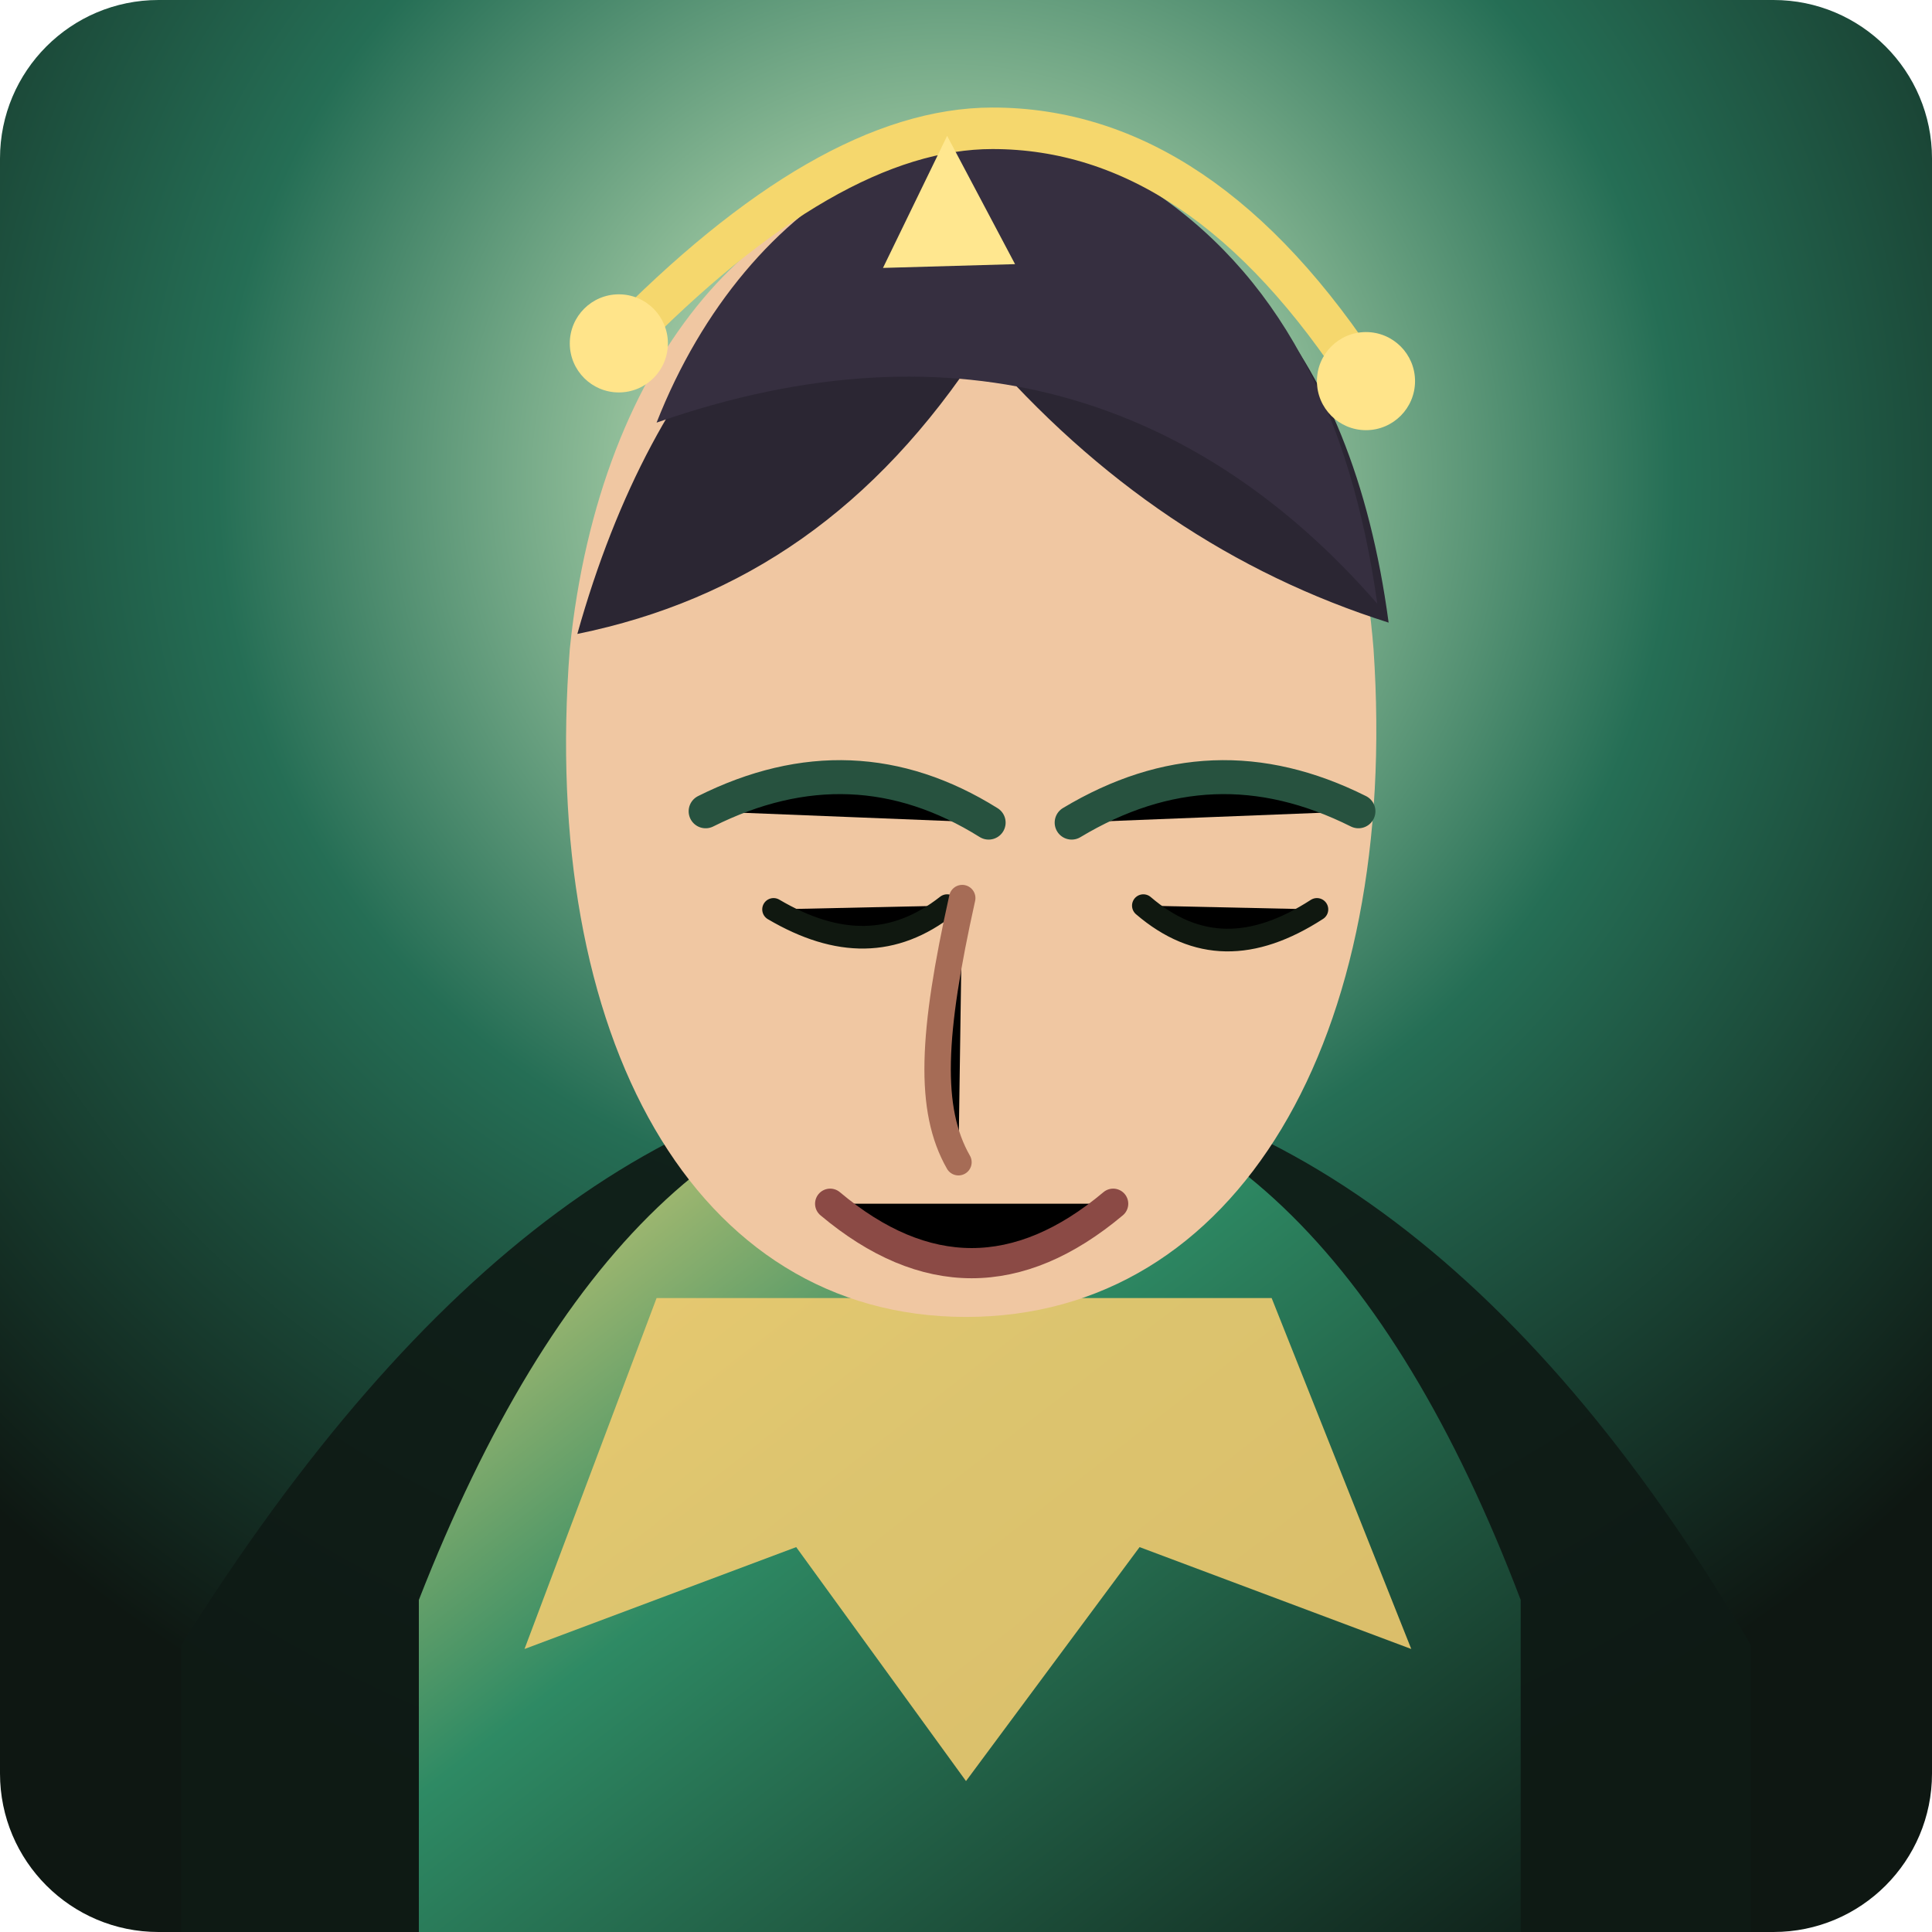
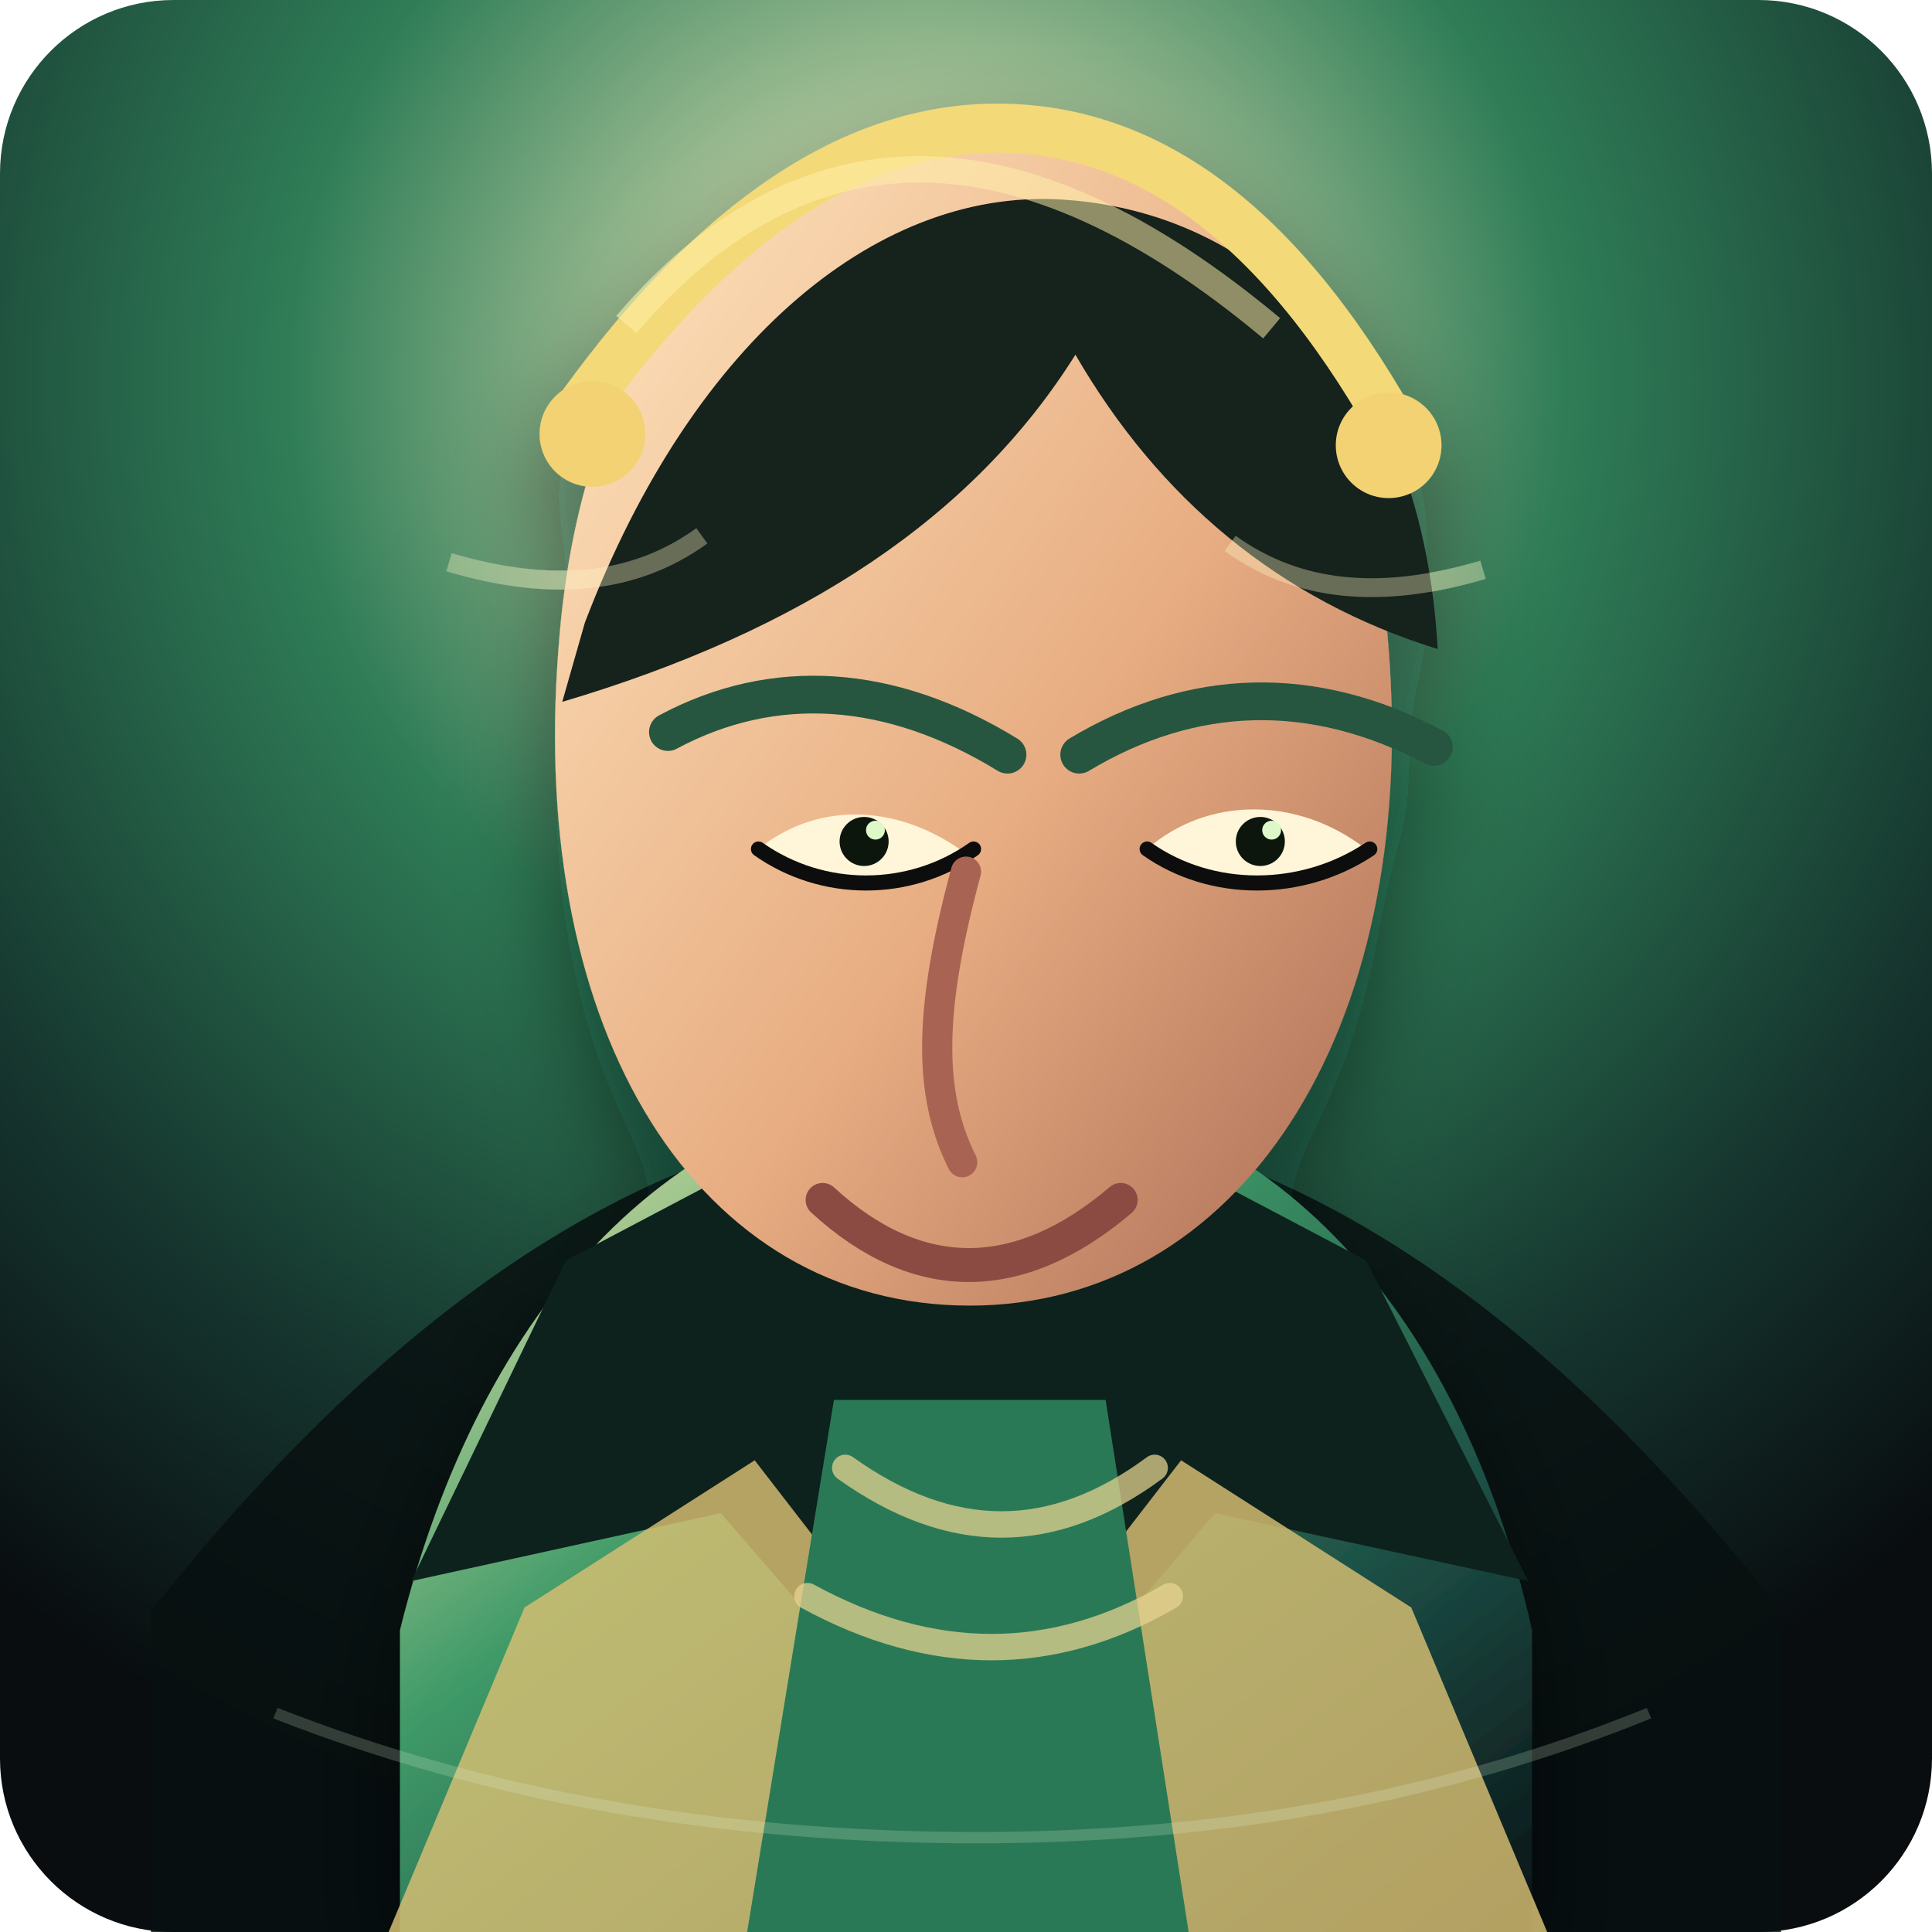
- <svg xmlns="http://www.w3.org/2000/svg" viewBox="0 0 512 512" role="img" aria-label="anime noble ruler portrait">
+ <svg xmlns="http://www.w3.org/2000/svg" viewBox="0 0 512 512" role="img" aria-label="detailed anime Liu Bei noble ruler portrait">
  <defs>
-     <radialGradient id="bg" cx="49%" cy="25%" r="72%">
-       <stop offset="0" stop-color="#e9ffd1" />
-       <stop offset="0.52" stop-color="#256e55" />
-       <stop offset="1" stop-color="#0e1712" />
+     <radialGradient id="bg" cx="48%" cy="20%" r="78%">
+       <stop offset="0" stop-color="#fff5c7" />
+       <stop offset="0.42" stop-color="#2f7d57" />
+       <stop offset="0.74" stop-color="#16372f" />
+       <stop offset="1" stop-color="#090d10" />
    </radialGradient>
+     <linearGradient id="skin" x1="0" x2="1" y1="0" y2="1">
+       <stop offset="0" stop-color="#ffe6c0" />
+       <stop offset="0.56" stop-color="#e8ad82" />
+       <stop offset="1" stop-color="#a86a54" />
+     </linearGradient>
    <linearGradient id="robe" x1="0" x2="1" y1="0" y2="1">
-       <stop offset="0" stop-color="#f2d878" />
-       <stop offset="0.42" stop-color="#2e8a64" />
-       <stop offset="1" stop-color="#10231b" />
+       <stop offset="0" stop-color="#fff0b3" />
+       <stop offset="0.38" stop-color="#3f9a68" />
+       <stop offset="0.74" stop-color="#1b4a42" />
+       <stop offset="1" stop-color="#0a1315" />
    </linearGradient>
+     <filter id="soft" x="-20%" y="-20%" width="140%" height="140%">
+       <feDropShadow dx="0" dy="14" stdDeviation="14" flood-color="#02100c" flood-opacity=".52" />
+     </filter>
  </defs>
-   <rect width="512" height="512" rx="42" fill="url(#bg)" />
-   <path d="M48 436c64-102 133-153 207-153 78 0 149 51 209 153v76H48z" fill="#0e1a15" opacity="0.92" />
-   <path d="M111 424c36-92 84-139 146-139s111 47 146 139v88H111z" fill="url(#robe)" />
-   <path d="M174 344l-35 93 72-27 45 62 46-62 72 27-37-93z" fill="#f0cb70" opacity="0.9" />
-   <path d="M151 172c8-78 51-127 105-127 59 0 102 51 108 127 7 103-36 177-108 177s-113-74-105-177z" fill="#f0c7a2" />
-   <path d="M153 168c21-75 64-118 115-118 52 0 90 40 100 115-41-13-77-37-108-73-28 43-63 67-107 76z" fill="#2b2633" />
-   <path d="M174 112c24-61 80-94 129-63 36 23 55 61 62 111-47-54-111-76-191-48z" fill="#362f40" />
-   <path d="M187 215c26-13 51-12 75 3" stroke="#27523f" stroke-width="9" stroke-linecap="round" />
-   <path d="M284 218c25-15 50-16 76-3" stroke="#27523f" stroke-width="9" stroke-linecap="round" />
-   <path d="M205 241c17 10 32 10 46-1M303 240c14 12 29 12 46 1" stroke="#101810" stroke-width="6" stroke-linecap="round" />
-   <path d="M255 238c-8 36-9 56-1 70" stroke="#a66c56" stroke-width="7" stroke-linecap="round" />
-   <path d="M220 319c25 21 50 21 75 0" stroke="#8b4a45" stroke-width="8" stroke-linecap="round" />
-   <path d="M164 91c37-38 70-57 99-57 37 0 70 22 99 67" fill="none" stroke="#f5d76d" stroke-width="11" stroke-linecap="round" />
-   <path d="M251 36l18 34-35 1z" fill="#ffe78f" />
-   <circle cx="164" cy="91" r="13" fill="#ffe48a" />
-   <circle cx="362" cy="101" r="13" fill="#ffe48a" />
+   <rect width="512" height="512" rx="46" fill="url(#bg)" />
+   <path d="M40 427c69-87 141-132 216-132 76 0 148 45 216 132v85H40z" fill="#07100f" opacity=".84" />
+   <g filter="url(#soft)">
+     <path d="M106 432c21-85 73-145 151-145 78 0 130 60 149 145v80H106z" fill="url(#robe)" />
+     <path d="M150 334l-41 85 82-18 66 76 65-76 83 18-43-85-55-29H205z" fill="#10231e" />
+     <path d="M139 426l61-39 34 44-18 81H103zM374 426l-61-39-34 44 18 81h113z" fill="#d8bf73" opacity=".82" />
+     <path d="M221 371h72l22 141H198z" fill="#2b7956" />
+     <path d="M224 389c28 20 55 20 82 0M214 423c33 18 65 18 96 0" fill="none" stroke="#e9d591" stroke-width="7" stroke-linecap="round" opacity=".72" />
+     <path d="M148 172c6-84 51-134 109-134 61 0 105 52 111 134 8 102-40 174-111 174-72 0-117-72-109-174z" fill="url(#skin)" />
+     <path d="M155 165c29-76 79-116 128-112 53 4 94 47 98 119-42-13-74-40-96-78-27 43-72 73-136 92z" fill="#17231d" />
+     <path d="M151 112c35-50 72-77 111-78 43-1 79 27 110 84" fill="none" stroke="#f4d979" stroke-width="13" stroke-linecap="round" />
+     <path d="M177 194c28-15 59-13 90 6M286 200c30-18 62-19 94-2" fill="none" stroke="#26573f" stroke-width="10" stroke-linecap="round" />
+     <path d="M201 225c16-13 38-12 56 2-16 12-40 12-56-2zM304 225c16-14 40-14 58 0-17 13-41 13-58 0z" fill="#fff5d8" />
+     <circle cx="229" cy="223" r="6.5" fill="#0b1710" />
+     <circle cx="334" cy="223" r="6.5" fill="#0b1710" />
+     <circle cx="232" cy="220" r="2.5" fill="#dff8c9" />
+     <circle cx="337" cy="220" r="2.5" fill="#dff8c9" />
+     <path d="M201 225c17 12 40 12 57 0M304 225c17 12 41 12 59 0" fill="none" stroke="#08100c" stroke-width="4" stroke-linecap="round" />
+     <path d="M256 231c-10 37-10 59-1 77" fill="none" stroke="#a96452" stroke-width="8" stroke-linecap="round" />
+     <path d="M218 318c25 23 52 23 79 0" fill="none" stroke="#8b4c43" stroke-width="9" stroke-linecap="round" />
+     <path d="M166 86c47-55 104-55 171 1" fill="none" stroke="#fff0a8" stroke-width="7" opacity=".52" />
+     <circle cx="157" cy="115" r="14" fill="#f3d273" />
+     <circle cx="368" cy="118" r="14" fill="#f3d273" />
+     <path d="M119 149c27 8 49 6 67-7M393 151c-27 8-49 6-67-7" fill="none" stroke="#fff5c7" stroke-width="5" opacity=".35" />
+   </g>
+   <path d="M73 454c56 22 118 33 186 33 65 0 124-11 178-33" fill="none" stroke="#dff6d7" stroke-width="3" opacity=".2" />
</svg>
